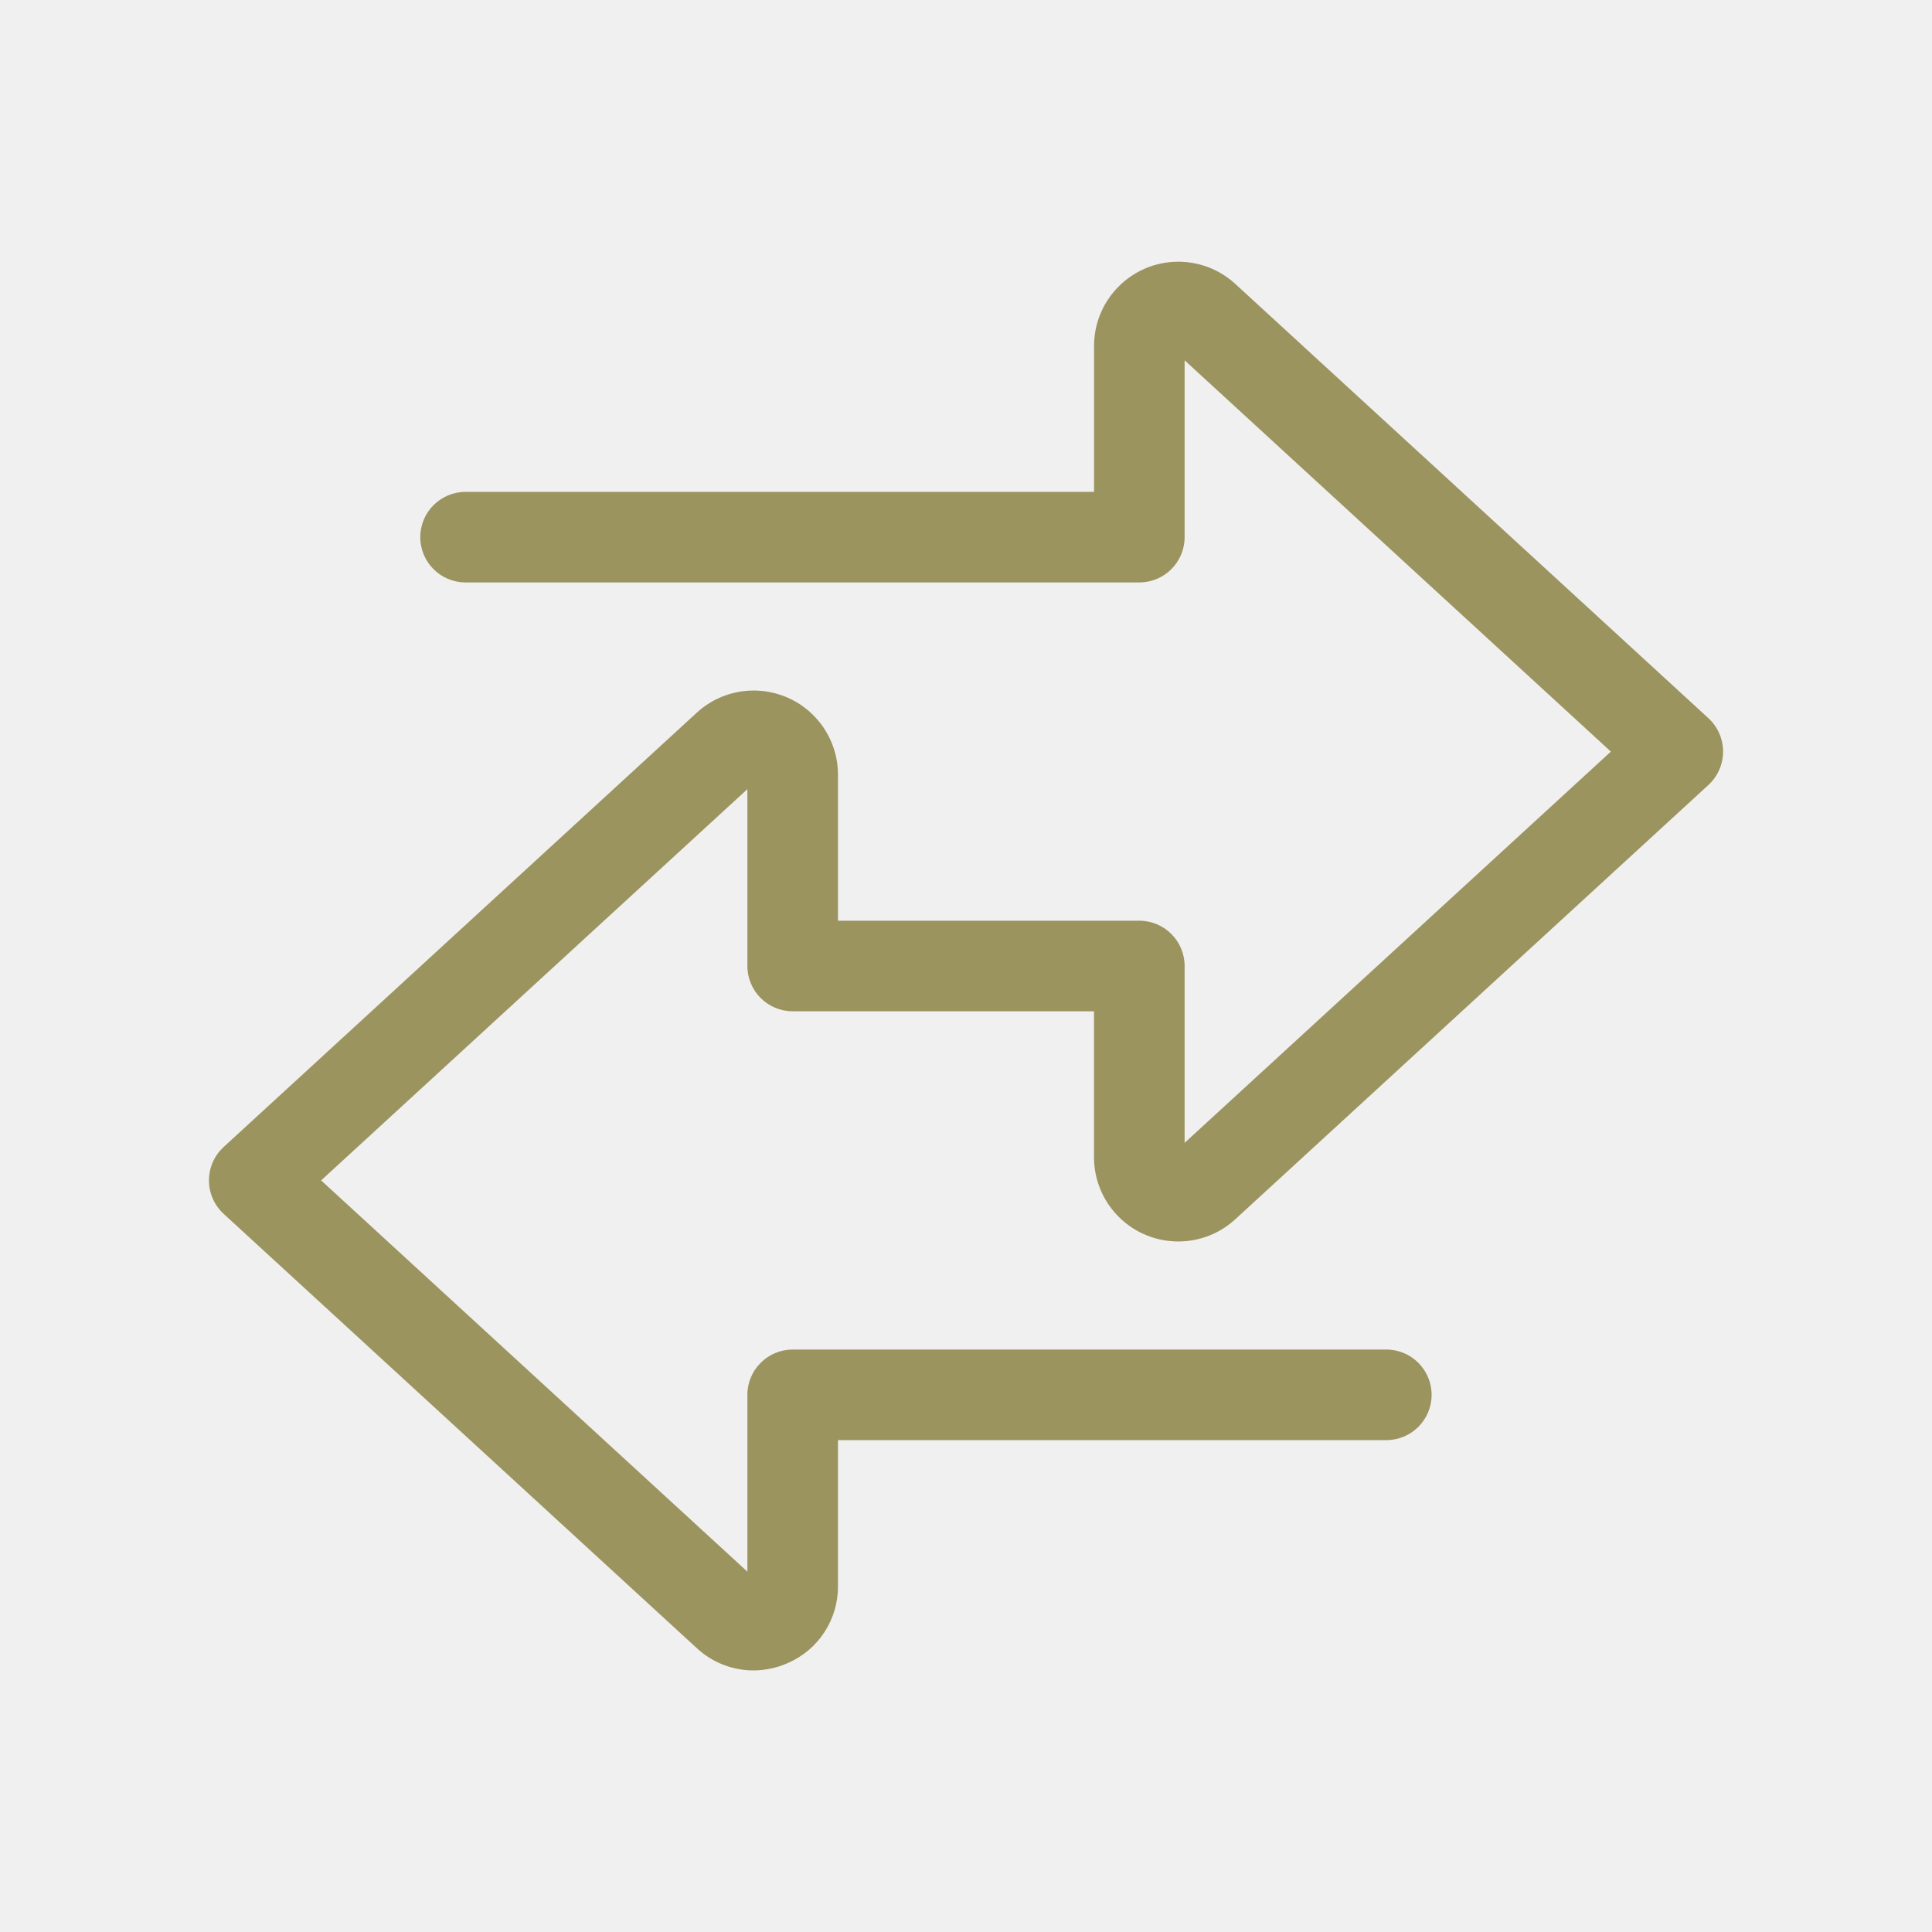
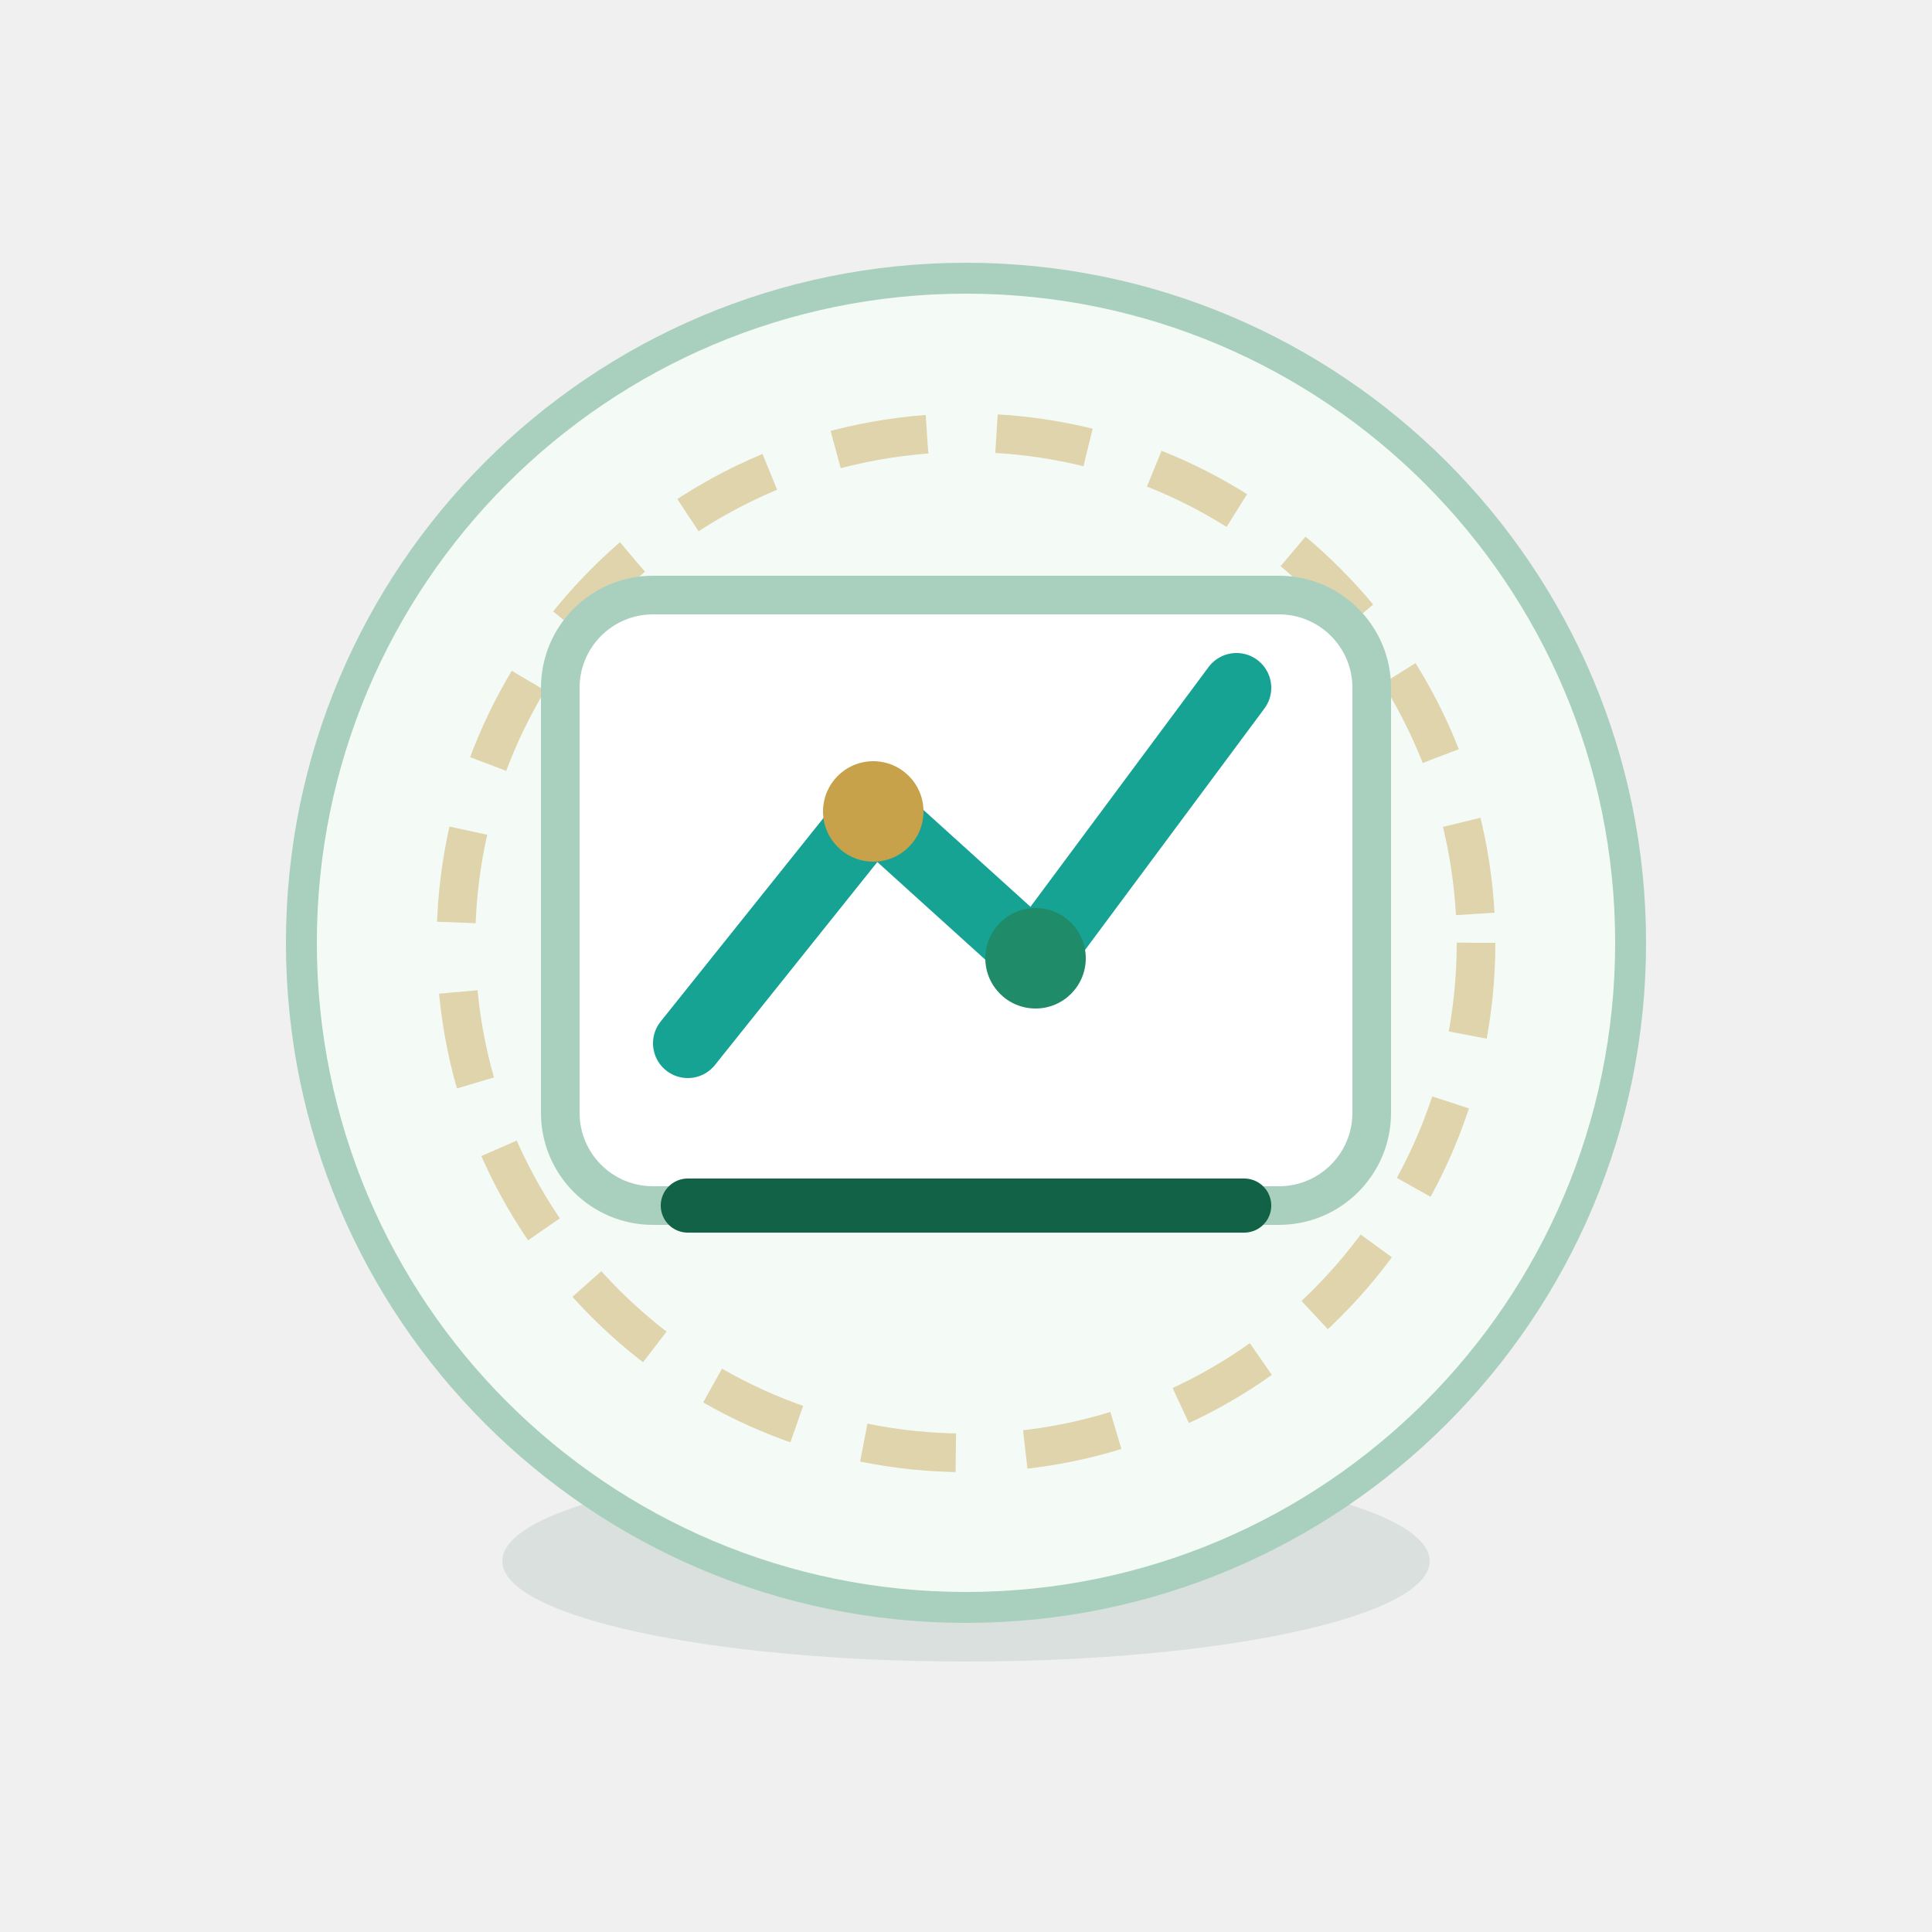
- <svg xmlns="http://www.w3.org/2000/svg" width="512" height="512" viewBox="0 0 64 64" xml:space="preserve" overflow="hidden">
-   <style>
- .MsftOfcThm_Accent4_Fill_v2 {
-  fill:#9B945F;
- }
- </style>
-   <g>
-     <path d="M24.955 55.335C24.259 55.333 23.588 55.069 23.079 54.594L7.406 40.208C6.796 39.646 6.756 38.696 7.318 38.086 7.346 38.055 7.376 38.026 7.406 37.998L23.08 23.61C24.216 22.567 25.982 22.643 27.025 23.779 27.498 24.294 27.76 24.968 27.76 25.668L27.76 30.5 37.742 30.5C38.57 30.5 39.242 31.172 39.242 32L39.242 37.858 53.362 24.898 39.242 11.936 39.242 17.794C39.242 18.622 38.57 19.294 37.742 19.294L15.422 19.294C14.594 19.294 13.922 18.622 13.922 17.794 13.922 16.966 14.594 16.294 15.422 16.294L36.242 16.294 36.242 11.462C36.241 9.921 37.49 8.67 39.032 8.67 39.732 8.669 40.407 8.932 40.922 9.406L56.595 23.792C57.205 24.354 57.245 25.304 56.683 25.914 56.655 25.945 56.625 25.974 56.595 26.002L40.92 40.39C39.784 41.433 38.018 41.357 36.975 40.221 36.502 39.706 36.24 39.032 36.24 38.332L36.24 33.5 26.258 33.5C25.43 33.5 24.758 32.828 24.758 32L24.758 26.142 10.638 39.102 24.758 52.063 24.758 46.206C24.758 45.378 25.43 44.706 26.258 44.706L45.924 44.706C46.752 44.706 47.424 45.378 47.424 46.206 47.424 47.034 46.752 47.706 45.924 47.706L27.759 47.706 27.759 52.538C27.768 53.649 27.11 54.656 26.089 55.094 25.732 55.252 25.346 55.334 24.955 55.335Z" class="MsftOfcThm_Accent4_Fill_v2" stroke-width="0.125" fill="#9B945F" />
-   </g>
+ <svg xmlns="http://www.w3.org/2000/svg" width="500" height="500" viewBox="0 0 500 500" fill="none">
+   <defs>
+     <linearGradient id="g" x1="80" y1="64" x2="420" y2="438" gradientUnits="userSpaceOnUse">
+       <stop stop-color="#1F8B68" />
+       <stop offset="1" stop-color="#0B5139" />
+     </linearGradient>
+     <linearGradient id="a" x1="90" y1="80" x2="410" y2="420" gradientUnits="userSpaceOnUse">
+       <stop stop-color="#E4C96F" />
+       <stop offset="1" stop-color="#C7A24A" />
+     </linearGradient>
+     <linearGradient id="t" x1="88" y1="80" x2="420" y2="410" gradientUnits="userSpaceOnUse">
+       <stop stop-color="#2BC7B8" />
+       <stop offset="1" stop-color="#16A394" />
+     </linearGradient>
+   </defs>
+   <ellipse cx="250" cy="404" rx="120" ry="26" fill="#0B5139" opacity="0.10" />
+   <circle cx="250" cy="244" r="172" fill="#F4FBF7" stroke="#A9D0BF" stroke-width="8" />
+   <circle cx="250" cy="244" r="132" stroke="#C7A24A" stroke-width="10" stroke-dasharray="24 18" opacity="0.44" transform="rotate(0 250 244)" />
+   <rect x="145" y="154" width="210" height="158" rx="24" fill="white" stroke="#A9D0BF" stroke-width="10" />
+   <path d="M178 270l48-60 42 38 52-70" stroke="#16A394" stroke-width="18" stroke-linecap="round" stroke-linejoin="round" />
+   <path d="M178 312h144" stroke="#116246" stroke-width="14" stroke-linecap="round" />
+   <circle cx="226" cy="210" r="13" fill="#C7A24A" />
+   <circle cx="268" cy="248" r="13" fill="#1F8B68" />
</svg>
